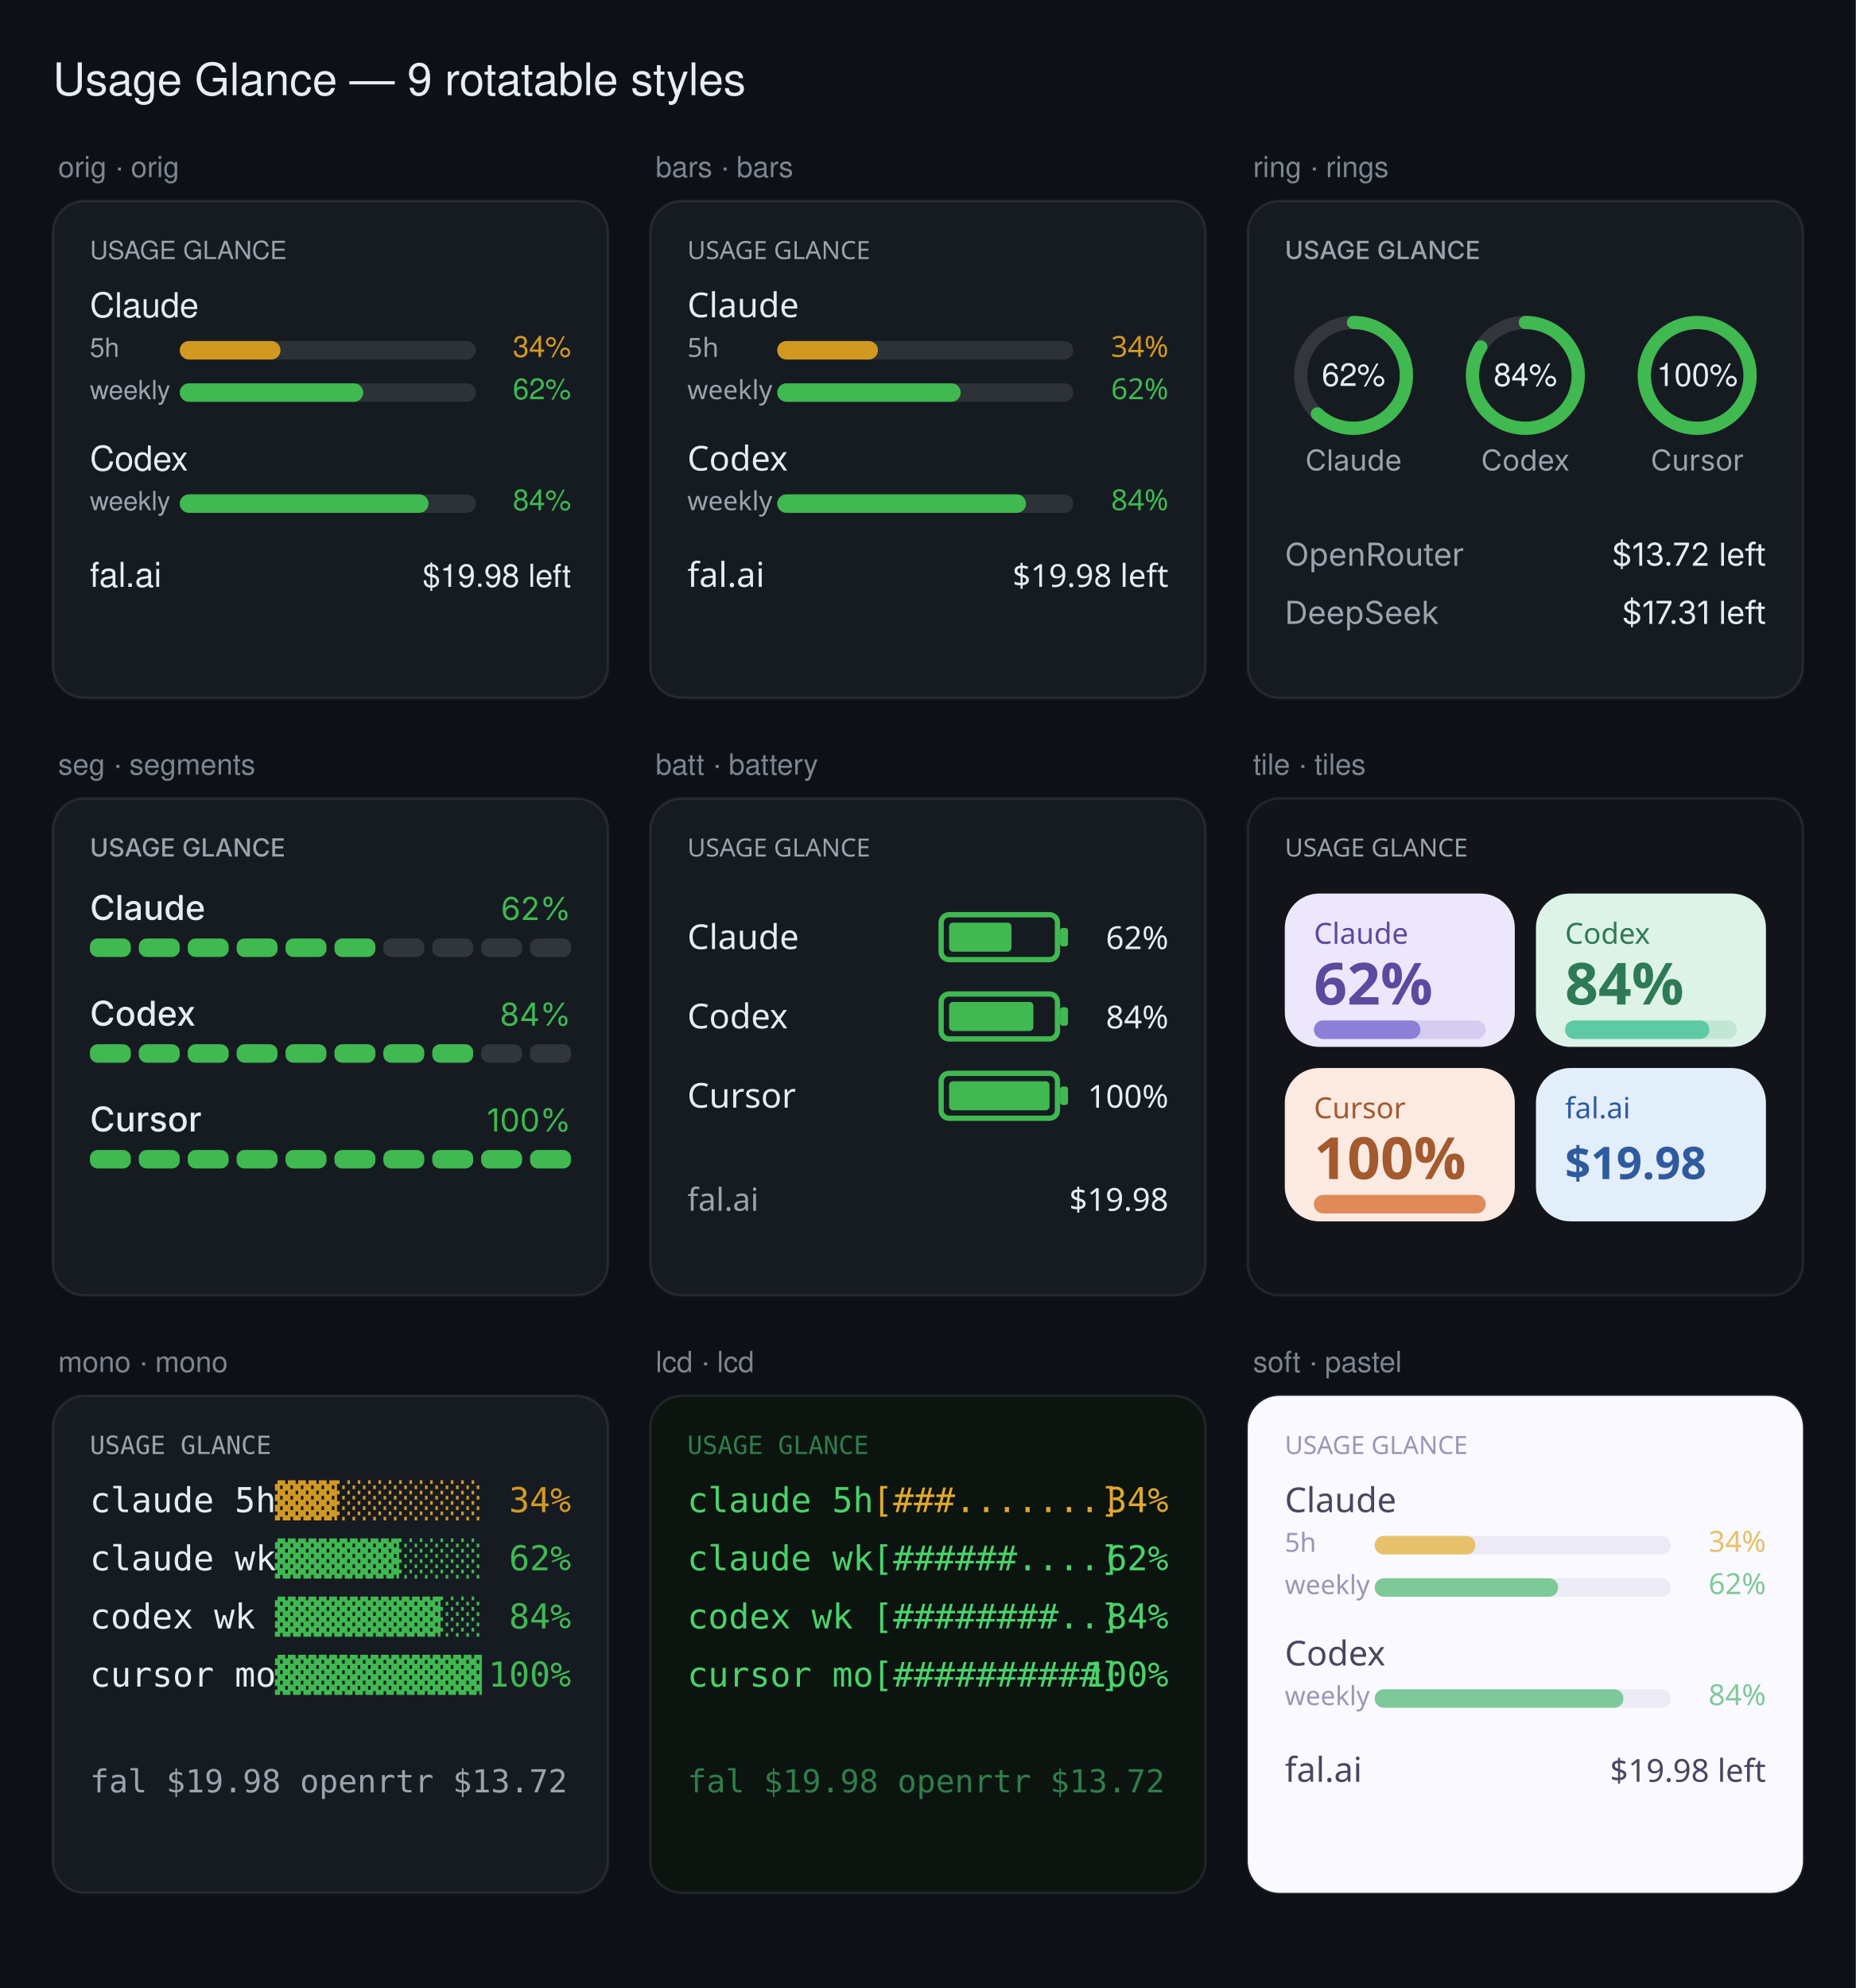
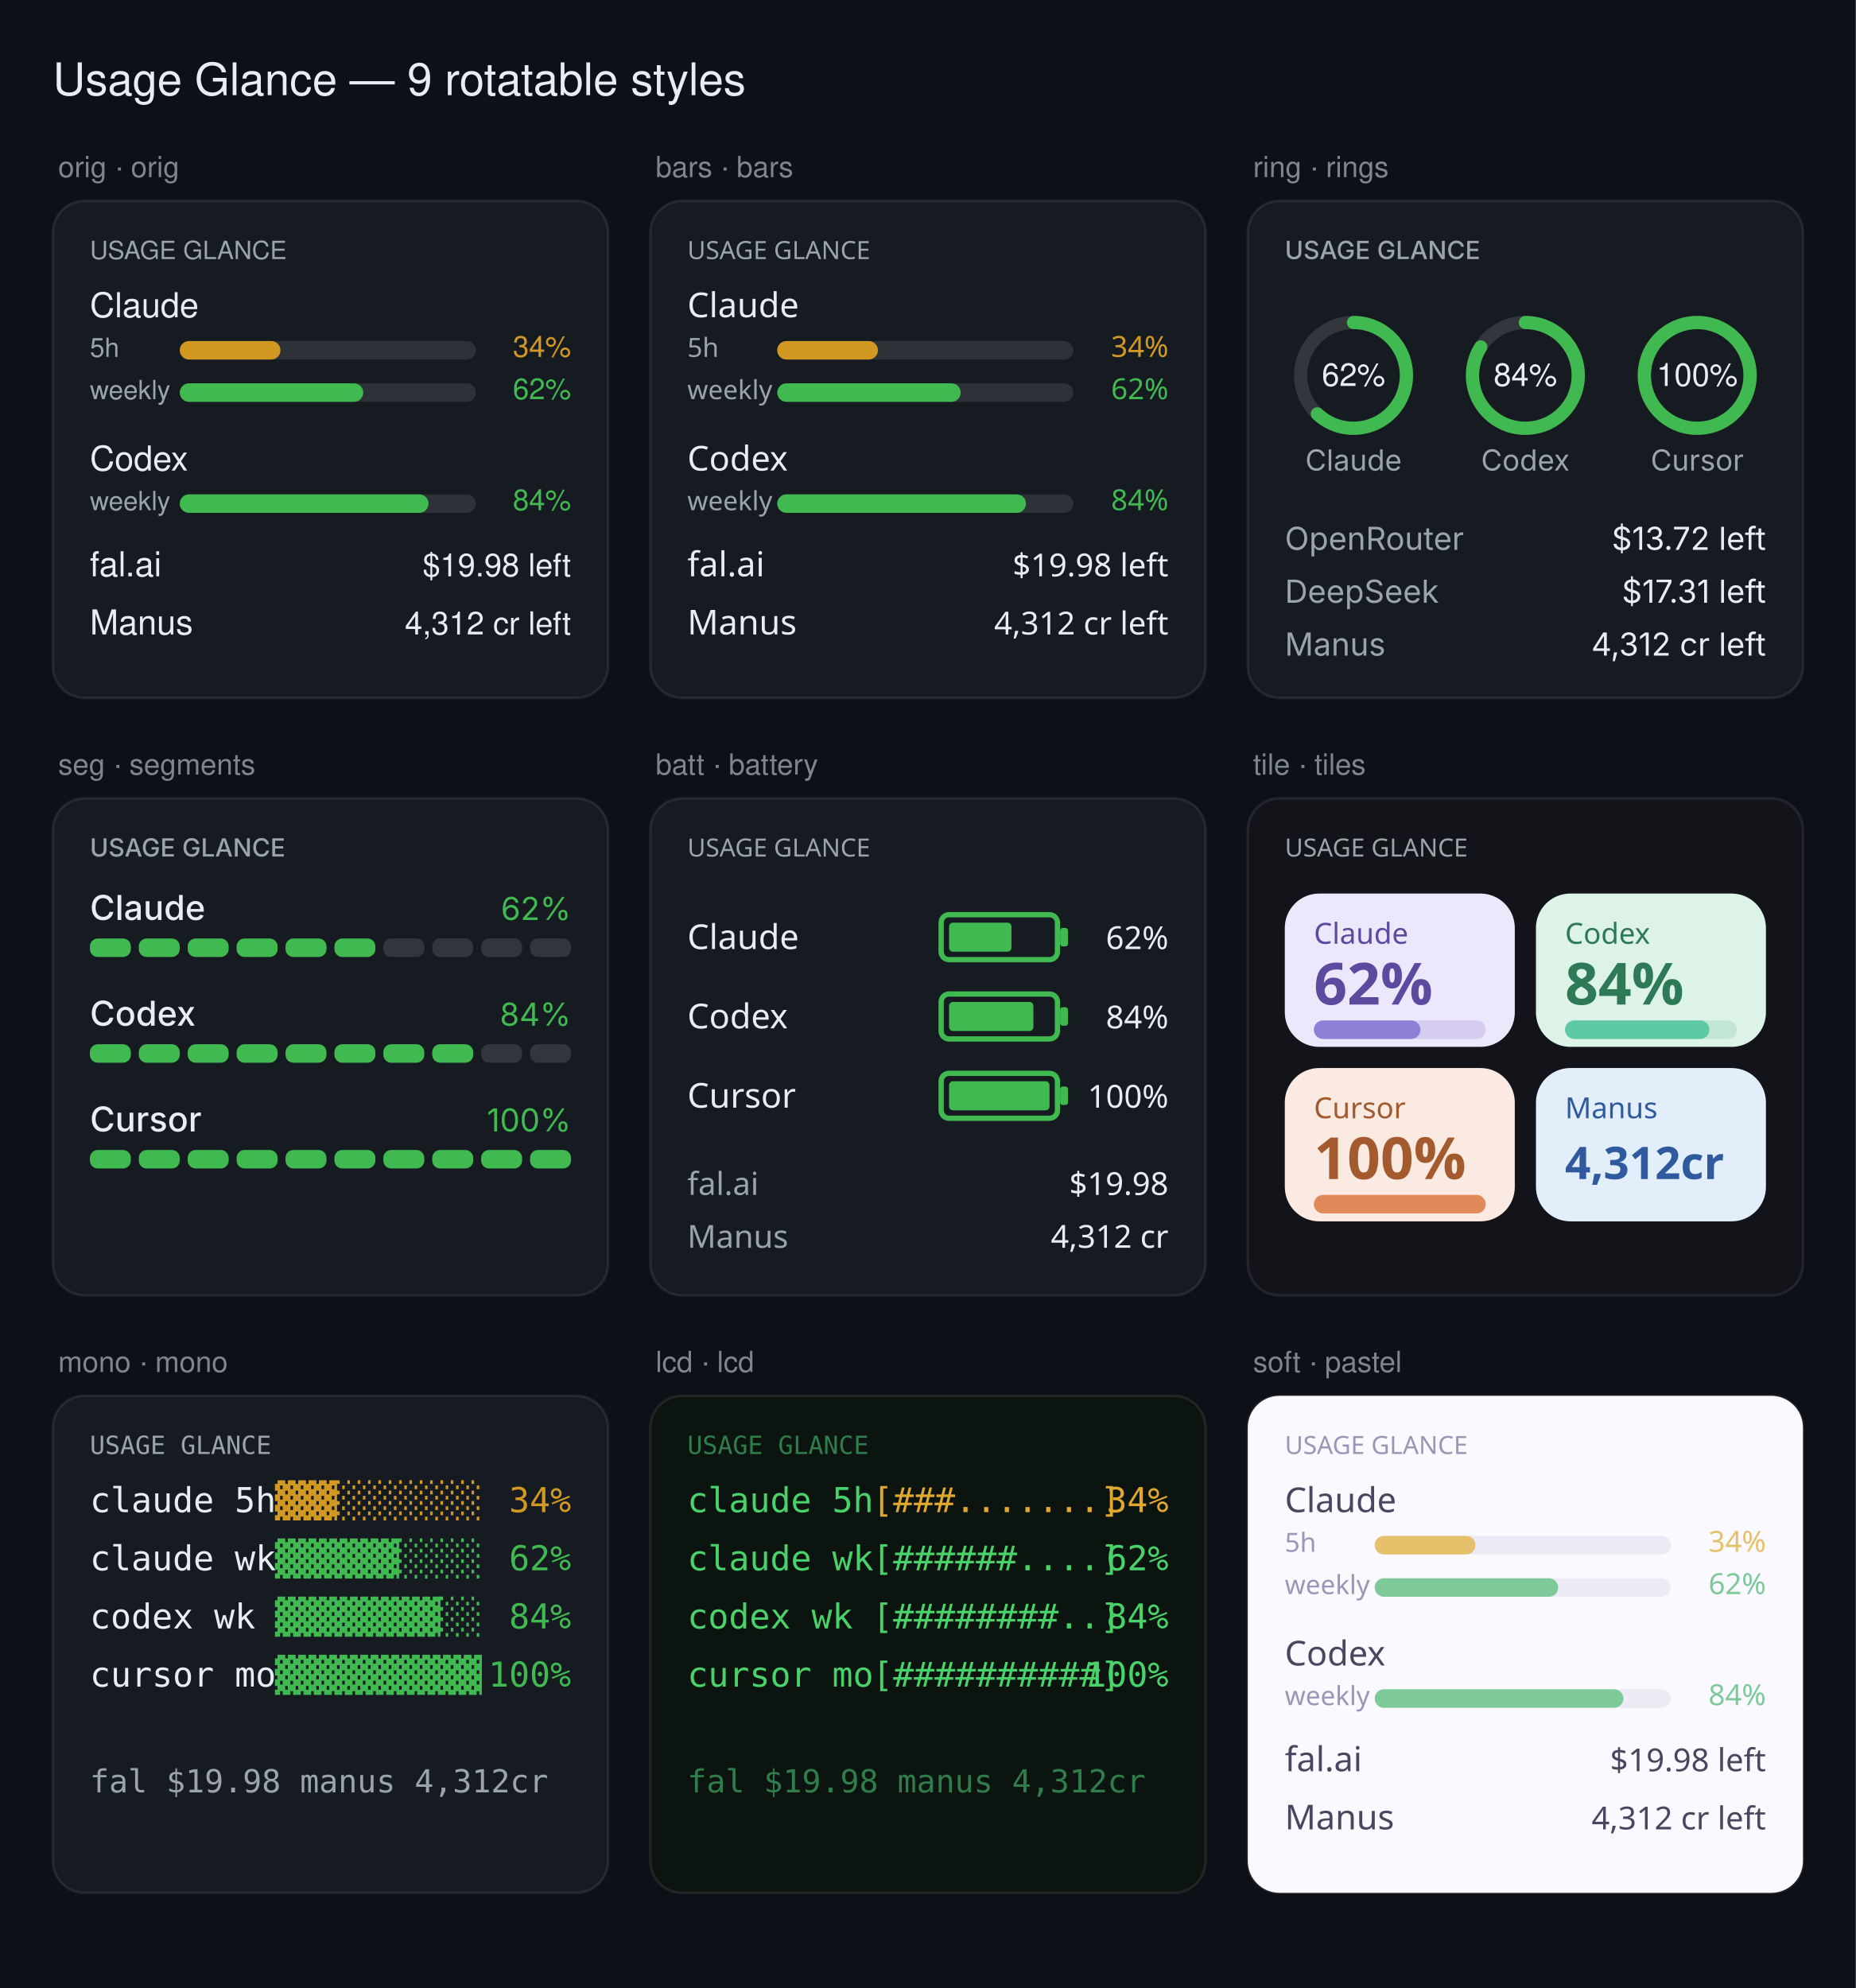
<svg xmlns="http://www.w3.org/2000/svg" width="702" height="752" viewBox="0 0 702 752" font-family="-apple-system, Helvetica, sans-serif">
  <rect width="702" height="752" fill="#0d1117" />
  <text x="20" y="36" fill="#e6edf3" font-size="17" font-weight="500" text-anchor="start">Usage Glance — 9 rotatable styles</text>
  <text x="22" y="67" fill="#7d8590" font-size="11" font-weight="400" text-anchor="start">orig  ·  orig</text>
  <g transform="translate(20,76)">
    <rect width="210" height="188" rx="12" fill="#161b22" stroke="rgba(255,255,255,0.08)" />
    <text x="14" y="22" fill="#9aa4ad" font-size="9.5" font-weight="500" text-anchor="start" font-family="-apple-system, Helvetica, sans-serif">USAGE GLANCE</text>
    <text x="14" y="44" fill="#e6edf3" font-size="13" font-weight="500" text-anchor="start" font-family="-apple-system, Helvetica, sans-serif">Claude</text>
    <g transform="translate(0,50)">
      <text x="14" y="9" fill="#9aa4ad" font-size="10" font-weight="400" text-anchor="start" font-family="-apple-system, Helvetica, sans-serif">5h</text>
      <rect x="48" y="3" width="112" height="7" rx="3.5" fill="rgba(255,255,255,0.10)" />
      <rect x="48" y="3" width="38.1" height="7" rx="3.5" fill="#d29922" />
      <text x="196" y="9" fill="#d29922" font-size="11" font-weight="400" text-anchor="end" font-family="-apple-system, Helvetica, sans-serif">34%</text>
    </g>
    <g transform="translate(0,66)">
      <text x="14" y="9" fill="#9aa4ad" font-size="10" font-weight="400" text-anchor="start" font-family="-apple-system, Helvetica, sans-serif">weekly</text>
      <rect x="48" y="3" width="112" height="7" rx="3.5" fill="rgba(255,255,255,0.10)" />
      <rect x="48" y="3" width="69.4" height="7" rx="3.5" fill="#3fb950" />
      <text x="196" y="9" fill="#3fb950" font-size="11" font-weight="400" text-anchor="end" font-family="-apple-system, Helvetica, sans-serif">62%</text>
    </g>
    <text x="14" y="102" fill="#e6edf3" font-size="13" font-weight="500" text-anchor="start" font-family="-apple-system, Helvetica, sans-serif">Codex</text>
    <g transform="translate(0,108)">
      <text x="14" y="9" fill="#9aa4ad" font-size="10" font-weight="400" text-anchor="start" font-family="-apple-system, Helvetica, sans-serif">weekly</text>
      <rect x="48" y="3" width="112" height="7" rx="3.5" fill="rgba(255,255,255,0.10)" />
      <rect x="48" y="3" width="94.1" height="7" rx="3.5" fill="#3fb950" />
      <text x="196" y="9" fill="#3fb950" font-size="11" font-weight="400" text-anchor="end" font-family="-apple-system, Helvetica, sans-serif">84%</text>
    </g>
-     <text x="14" y="146" fill="#e6edf3" font-size="13" font-weight="500" text-anchor="start" font-family="-apple-system, Helvetica, sans-serif">fal.ai</text>
-     <text x="196" y="146" fill="#e6edf3" font-size="12" font-weight="400" text-anchor="end" font-family="-apple-system, Helvetica, sans-serif">$19.98 left</text>
+     <text x="14" y="142" fill="#e6edf3" font-size="13" font-weight="500" text-anchor="start" font-family="-apple-system, Helvetica, sans-serif">fal.ai</text>
+     <text x="196" y="142" fill="#e6edf3" font-size="12" font-weight="400" text-anchor="end" font-family="-apple-system, Helvetica, sans-serif">$19.98 left</text>
+     <text x="14" y="164" fill="#e6edf3" font-size="13" font-weight="500" text-anchor="start" font-family="-apple-system, Helvetica, sans-serif">Manus</text>
+     <text x="196" y="164" fill="#e6edf3" font-size="12" font-weight="400" text-anchor="end" font-family="-apple-system, Helvetica, sans-serif">4,312 cr left</text>
  </g>
  <text x="248" y="67" fill="#7d8590" font-size="11" font-weight="400" text-anchor="start">bars  ·  bars</text>
  <g transform="translate(246,76)">
    <rect width="210" height="188" rx="12" fill="#161b22" stroke="rgba(255,255,255,0.08)" />
    <text x="14" y="22" fill="#9aa4ad" font-size="9.5" font-weight="500" text-anchor="start" font-family="'Trebuchet MS', sans-serif">USAGE GLANCE</text>
    <text x="14" y="44" fill="#e6edf3" font-size="13" font-weight="500" text-anchor="start" font-family="'Trebuchet MS', sans-serif">Claude</text>
    <g transform="translate(0,50)">
      <text x="14" y="9" fill="#9aa4ad" font-size="10" font-weight="400" text-anchor="start" font-family="'Trebuchet MS', sans-serif">5h</text>
      <rect x="48" y="3" width="112" height="7" rx="3.5" fill="rgba(255,255,255,0.10)" />
      <rect x="48" y="3" width="38.1" height="7" rx="3.5" fill="#d29922" />
      <text x="196" y="9" fill="#d29922" font-size="11" font-weight="400" text-anchor="end" font-family="'Trebuchet MS', sans-serif">34%</text>
    </g>
    <g transform="translate(0,66)">
      <text x="14" y="9" fill="#9aa4ad" font-size="10" font-weight="400" text-anchor="start" font-family="'Trebuchet MS', sans-serif">weekly</text>
      <rect x="48" y="3" width="112" height="7" rx="3.5" fill="rgba(255,255,255,0.10)" />
      <rect x="48" y="3" width="69.4" height="7" rx="3.5" fill="#3fb950" />
      <text x="196" y="9" fill="#3fb950" font-size="11" font-weight="400" text-anchor="end" font-family="'Trebuchet MS', sans-serif">62%</text>
    </g>
    <text x="14" y="102" fill="#e6edf3" font-size="13" font-weight="500" text-anchor="start" font-family="'Trebuchet MS', sans-serif">Codex</text>
    <g transform="translate(0,108)">
      <text x="14" y="9" fill="#9aa4ad" font-size="10" font-weight="400" text-anchor="start" font-family="'Trebuchet MS', sans-serif">weekly</text>
      <rect x="48" y="3" width="112" height="7" rx="3.5" fill="rgba(255,255,255,0.10)" />
      <rect x="48" y="3" width="94.1" height="7" rx="3.5" fill="#3fb950" />
      <text x="196" y="9" fill="#3fb950" font-size="11" font-weight="400" text-anchor="end" font-family="'Trebuchet MS', sans-serif">84%</text>
    </g>
-     <text x="14" y="146" fill="#e6edf3" font-size="13" font-weight="500" text-anchor="start" font-family="'Trebuchet MS', sans-serif">fal.ai</text>
-     <text x="196" y="146" fill="#e6edf3" font-size="12" font-weight="400" text-anchor="end" font-family="'Trebuchet MS', sans-serif">$19.98 left</text>
+     <text x="14" y="142" fill="#e6edf3" font-size="13" font-weight="500" text-anchor="start" font-family="'Trebuchet MS', sans-serif">fal.ai</text>
+     <text x="196" y="142" fill="#e6edf3" font-size="12" font-weight="400" text-anchor="end" font-family="'Trebuchet MS', sans-serif">$19.98 left</text>
+     <text x="14" y="164" fill="#e6edf3" font-size="13" font-weight="500" text-anchor="start" font-family="'Trebuchet MS', sans-serif">Manus</text>
+     <text x="196" y="164" fill="#e6edf3" font-size="12" font-weight="400" text-anchor="end" font-family="'Trebuchet MS', sans-serif">4,312 cr left</text>
  </g>
  <text x="474" y="67" fill="#7d8590" font-size="11" font-weight="400" text-anchor="start">ring  ·  rings</text>
  <g transform="translate(472,76)">
    <rect width="210" height="188" rx="12" fill="#161b22" stroke="rgba(255,255,255,0.08)" />
    <text x="14" y="22" fill="#9aa4ad" font-size="9.5" font-weight="500" text-anchor="start" font-family="-apple-system, sans-serif">USAGE GLANCE</text>
    <circle cx="40" cy="66" r="20" fill="none" stroke="rgba(127,127,127,0.28)" stroke-width="5" />
    <circle cx="40" cy="66" r="20" fill="none" stroke="#3fb950" stroke-width="5" stroke-linecap="round" stroke-dasharray="77.9 47.8" transform="rotate(-90 40 66)" />
    <text x="40" y="70" fill="#e6edf3" font-size="12" font-weight="500" text-anchor="middle">62%</text>
    <text x="40" y="102" fill="#9aa4ad" font-size="11" font-weight="400" text-anchor="middle" font-family="-apple-system, sans-serif">Claude</text>
    <circle cx="105" cy="66" r="20" fill="none" stroke="rgba(127,127,127,0.28)" stroke-width="5" />
    <circle cx="105" cy="66" r="20" fill="none" stroke="#3fb950" stroke-width="5" stroke-linecap="round" stroke-dasharray="105.6 20.1" transform="rotate(-90 105 66)" />
    <text x="105" y="70" fill="#e6edf3" font-size="12" font-weight="500" text-anchor="middle">84%</text>
    <text x="105" y="102" fill="#9aa4ad" font-size="11" font-weight="400" text-anchor="middle" font-family="-apple-system, sans-serif">Codex</text>
    <circle cx="170" cy="66" r="20" fill="none" stroke="rgba(127,127,127,0.28)" stroke-width="5" />
    <circle cx="170" cy="66" r="20" fill="none" stroke="#3fb950" stroke-width="5" stroke-linecap="round" stroke-dasharray="125.7 0.0" transform="rotate(-90 170 66)" />
    <text x="170" y="70" fill="#e6edf3" font-size="12" font-weight="500" text-anchor="middle">100%</text>
    <text x="170" y="102" fill="#9aa4ad" font-size="11" font-weight="400" text-anchor="middle" font-family="-apple-system, sans-serif">Cursor</text>
-     <text x="14" y="138" fill="#9aa4ad" font-size="12" font-weight="400" text-anchor="start" font-family="-apple-system, sans-serif">OpenRouter</text>
-     <text x="196" y="138" fill="#e6edf3" font-size="12" font-weight="400" text-anchor="end" font-family="-apple-system, sans-serif">$13.72 left</text>
-     <text x="14" y="160" fill="#9aa4ad" font-size="12" font-weight="400" text-anchor="start" font-family="-apple-system, sans-serif">DeepSeek</text>
-     <text x="196" y="160" fill="#e6edf3" font-size="12" font-weight="400" text-anchor="end" font-family="-apple-system, sans-serif">$17.31 left</text>
+     <text x="14" y="132" fill="#9aa4ad" font-size="12" font-weight="400" text-anchor="start" font-family="-apple-system, sans-serif">OpenRouter</text>
+     <text x="196" y="132" fill="#e6edf3" font-size="12" font-weight="400" text-anchor="end" font-family="-apple-system, sans-serif">$13.72 left</text>
+     <text x="14" y="152" fill="#9aa4ad" font-size="12" font-weight="400" text-anchor="start" font-family="-apple-system, sans-serif">DeepSeek</text>
+     <text x="196" y="152" fill="#e6edf3" font-size="12" font-weight="400" text-anchor="end" font-family="-apple-system, sans-serif">$17.31 left</text>
+     <text x="14" y="172" fill="#9aa4ad" font-size="12" font-weight="400" text-anchor="start" font-family="-apple-system, sans-serif">Manus</text>
+     <text x="196" y="172" fill="#e6edf3" font-size="12" font-weight="400" text-anchor="end" font-family="-apple-system, sans-serif">4,312 cr left</text>
  </g>
  <text x="22" y="293" fill="#7d8590" font-size="11" font-weight="400" text-anchor="start">seg  ·  segments</text>
  <g transform="translate(20,302)">
    <rect width="210" height="188" rx="12" fill="#161b22" stroke="rgba(255,255,255,0.08)" />
    <text x="14" y="22" fill="#9aa4ad" font-size="9.5" font-weight="500" text-anchor="start" font-family="-apple-system, sans-serif">USAGE GLANCE</text>
    <text x="14" y="46" fill="#e6edf3" font-size="13" font-weight="500" text-anchor="start" font-family="-apple-system, sans-serif">Claude</text>
    <text x="196" y="46" fill="#3fb950" font-size="12" font-weight="400" text-anchor="end" font-family="-apple-system, sans-serif">62%</text>
    <rect x="14.0" y="53" width="15.5" height="7" rx="3" fill="#3fb950" />
    <rect x="32.5" y="53" width="15.5" height="7" rx="3" fill="#3fb950" />
    <rect x="51.0" y="53" width="15.5" height="7" rx="3" fill="#3fb950" />
    <rect x="69.5" y="53" width="15.5" height="7" rx="3" fill="#3fb950" />
    <rect x="88.0" y="53" width="15.5" height="7" rx="3" fill="#3fb950" />
    <rect x="106.5" y="53" width="15.5" height="7" rx="3" fill="#3fb950" />
    <rect x="125.0" y="53" width="15.5" height="7" rx="3" fill="rgba(255,255,255,0.12)" />
    <rect x="143.5" y="53" width="15.5" height="7" rx="3" fill="rgba(255,255,255,0.12)" />
    <rect x="162.0" y="53" width="15.5" height="7" rx="3" fill="rgba(255,255,255,0.12)" />
    <rect x="180.5" y="53" width="15.5" height="7" rx="3" fill="rgba(255,255,255,0.12)" />
    <text x="14" y="86" fill="#e6edf3" font-size="13" font-weight="500" text-anchor="start" font-family="-apple-system, sans-serif">Codex</text>
    <text x="196" y="86" fill="#3fb950" font-size="12" font-weight="400" text-anchor="end" font-family="-apple-system, sans-serif">84%</text>
    <rect x="14.0" y="93" width="15.5" height="7" rx="3" fill="#3fb950" />
    <rect x="32.5" y="93" width="15.5" height="7" rx="3" fill="#3fb950" />
    <rect x="51.0" y="93" width="15.5" height="7" rx="3" fill="#3fb950" />
    <rect x="69.5" y="93" width="15.5" height="7" rx="3" fill="#3fb950" />
    <rect x="88.0" y="93" width="15.5" height="7" rx="3" fill="#3fb950" />
    <rect x="106.5" y="93" width="15.5" height="7" rx="3" fill="#3fb950" />
    <rect x="125.0" y="93" width="15.5" height="7" rx="3" fill="#3fb950" />
    <rect x="143.5" y="93" width="15.5" height="7" rx="3" fill="#3fb950" />
    <rect x="162.0" y="93" width="15.5" height="7" rx="3" fill="rgba(255,255,255,0.12)" />
    <rect x="180.5" y="93" width="15.5" height="7" rx="3" fill="rgba(255,255,255,0.12)" />
    <text x="14" y="126" fill="#e6edf3" font-size="13" font-weight="500" text-anchor="start" font-family="-apple-system, sans-serif">Cursor</text>
    <text x="196" y="126" fill="#3fb950" font-size="12" font-weight="400" text-anchor="end" font-family="-apple-system, sans-serif">100%</text>
    <rect x="14.0" y="133" width="15.5" height="7" rx="3" fill="#3fb950" />
    <rect x="32.5" y="133" width="15.5" height="7" rx="3" fill="#3fb950" />
    <rect x="51.0" y="133" width="15.5" height="7" rx="3" fill="#3fb950" />
    <rect x="69.5" y="133" width="15.5" height="7" rx="3" fill="#3fb950" />
    <rect x="88.0" y="133" width="15.5" height="7" rx="3" fill="#3fb950" />
    <rect x="106.5" y="133" width="15.5" height="7" rx="3" fill="#3fb950" />
    <rect x="125.0" y="133" width="15.5" height="7" rx="3" fill="#3fb950" />
    <rect x="143.5" y="133" width="15.5" height="7" rx="3" fill="#3fb950" />
    <rect x="162.0" y="133" width="15.5" height="7" rx="3" fill="#3fb950" />
    <rect x="180.5" y="133" width="15.5" height="7" rx="3" fill="#3fb950" />
  </g>
  <text x="248" y="293" fill="#7d8590" font-size="11" font-weight="400" text-anchor="start">batt  ·  battery</text>
  <g transform="translate(246,302)">
    <rect width="210" height="188" rx="12" fill="#161b22" stroke="rgba(255,255,255,0.08)" />
    <text x="14" y="22" fill="#9aa4ad" font-size="9.5" font-weight="500" text-anchor="start" font-family="'Trebuchet MS', sans-serif">USAGE GLANCE</text>
    <text x="14" y="57" fill="#e6edf3" font-size="13" font-weight="500" text-anchor="start" font-family="'Trebuchet MS', sans-serif">Claude</text>
    <rect x="110" y="44" width="44" height="17" rx="3" fill="none" stroke="#3fb950" stroke-width="2" />
    <rect x="113" y="47" width="23.6" height="11" rx="1.5" fill="#3fb950" />
    <rect x="155" y="49" width="3" height="7" rx="1" fill="#3fb950" />
    <text x="196" y="57" fill="#e6edf3" font-size="12" font-weight="400" text-anchor="end" font-family="'Trebuchet MS', sans-serif">62%</text>
    <text x="14" y="87" fill="#e6edf3" font-size="13" font-weight="500" text-anchor="start" font-family="'Trebuchet MS', sans-serif">Codex</text>
    <rect x="110" y="74" width="44" height="17" rx="3" fill="none" stroke="#3fb950" stroke-width="2" />
    <rect x="113" y="77" width="31.9" height="11" rx="1.5" fill="#3fb950" />
    <rect x="155" y="79" width="3" height="7" rx="1" fill="#3fb950" />
    <text x="196" y="87" fill="#e6edf3" font-size="12" font-weight="400" text-anchor="end" font-family="'Trebuchet MS', sans-serif">84%</text>
    <text x="14" y="117" fill="#e6edf3" font-size="13" font-weight="500" text-anchor="start" font-family="'Trebuchet MS', sans-serif">Cursor</text>
    <rect x="110" y="104" width="44" height="17" rx="3" fill="none" stroke="#3fb950" stroke-width="2" />
    <rect x="113" y="107" width="38.0" height="11" rx="1.5" fill="#3fb950" />
    <rect x="155" y="109" width="3" height="7" rx="1" fill="#3fb950" />
    <text x="196" y="117" fill="#e6edf3" font-size="12" font-weight="400" text-anchor="end" font-family="'Trebuchet MS', sans-serif">100%</text>
-     <text x="14" y="156" fill="#9aa4ad" font-size="12" font-weight="400" text-anchor="start" font-family="'Trebuchet MS', sans-serif">fal.ai</text>
-     <text x="196" y="156" fill="#e6edf3" font-size="12" font-weight="400" text-anchor="end" font-family="'Trebuchet MS', sans-serif">$19.98</text>
+     <text x="14" y="150" fill="#9aa4ad" font-size="12" font-weight="400" text-anchor="start" font-family="'Trebuchet MS', sans-serif">fal.ai</text>
+     <text x="196" y="150" fill="#e6edf3" font-size="12" font-weight="400" text-anchor="end" font-family="'Trebuchet MS', sans-serif">$19.98</text>
+     <text x="14" y="170" fill="#9aa4ad" font-size="12" font-weight="400" text-anchor="start" font-family="'Trebuchet MS', sans-serif">Manus</text>
+     <text x="196" y="170" fill="#e6edf3" font-size="12" font-weight="400" text-anchor="end" font-family="'Trebuchet MS', sans-serif">4,312 cr</text>
  </g>
  <text x="474" y="293" fill="#7d8590" font-size="11" font-weight="400" text-anchor="start">tile  ·  tiles</text>
  <g transform="translate(472,302)">
    <rect width="210" height="188" rx="12" fill="#12141a" stroke="rgba(255,255,255,0.08)" />
    <text x="14" y="22" fill="#9aa4ad" font-size="9.5" font-weight="500" text-anchor="start" font-family="'Trebuchet MS', sans-serif">USAGE GLANCE</text>
    <rect x="14" y="36" width="87" height="58" rx="13" fill="#ece7fb" />
    <text x="25" y="55" fill="#5b4a9e" font-size="11" font-weight="400" text-anchor="start" font-family="'Trebuchet MS', sans-serif">Claude</text>
    <text x="25" y="78" fill="#5b4a9e" font-size="22" font-weight="600" text-anchor="start" font-family="'Trebuchet MS', sans-serif">62%</text>
    <rect x="25" y="84" width="65" height="7" rx="3.5" fill="#d5ccef" />
    <rect x="25" y="84" width="40.3" height="7" rx="3.5" fill="#8b7fd6" />
    <rect x="109" y="36" width="87" height="58" rx="13" fill="#ddf3e8" />
    <text x="120" y="55" fill="#2f7a56" font-size="11" font-weight="400" text-anchor="start" font-family="'Trebuchet MS', sans-serif">Codex</text>
    <text x="120" y="78" fill="#2f7a56" font-size="22" font-weight="600" text-anchor="start" font-family="'Trebuchet MS', sans-serif">84%</text>
    <rect x="120" y="84" width="65" height="7" rx="3.5" fill="#c2e6d4" />
    <rect x="120" y="84" width="54.6" height="7" rx="3.5" fill="#5dcaa5" />
    <rect x="14" y="102" width="87" height="58" rx="13" fill="#fbeae1" />
    <text x="25" y="121" fill="#a35a2e" font-size="11" font-weight="400" text-anchor="start" font-family="'Trebuchet MS', sans-serif">Cursor</text>
    <text x="25" y="144" fill="#a35a2e" font-size="22" font-weight="600" text-anchor="start" font-family="'Trebuchet MS', sans-serif">100%</text>
    <rect x="25" y="150" width="65" height="7" rx="3.5" fill="#f1d3c4" />
    <rect x="25" y="150" width="65.0" height="7" rx="3.5" fill="#e08a5a" />
    <rect x="109" y="102" width="87" height="58" rx="13" fill="#e3eefb" />
-     <text x="120" y="121" fill="#2f5a9e" font-size="11" font-weight="400" text-anchor="start" font-family="'Trebuchet MS', sans-serif">fal.ai</text>
-     <text x="120" y="144" fill="#2f5a9e" font-size="17" font-weight="600" text-anchor="start" font-family="'Trebuchet MS', sans-serif">$19.98</text>
+     <text x="120" y="121" fill="#2f5a9e" font-size="11" font-weight="400" text-anchor="start" font-family="'Trebuchet MS', sans-serif">Manus</text>
+     <text x="120" y="144" fill="#2f5a9e" font-size="17" font-weight="600" text-anchor="start" font-family="'Trebuchet MS', sans-serif">4,312cr</text>
  </g>
  <text x="22" y="519" fill="#7d8590" font-size="11" font-weight="400" text-anchor="start">mono  ·  mono</text>
  <g transform="translate(20,528)">
    <rect width="210" height="188" rx="12" fill="#161b22" stroke="rgba(255,255,255,0.08)" />
    <text x="14" y="22" fill="#9aa4ad" font-size="9.5" font-weight="500" text-anchor="start" font-family="ui-monospace, Menlo, monospace">USAGE GLANCE</text>
    <text x="14" y="44" fill="#e6edf3" font-size="13" font-weight="400" text-anchor="start" font-family="ui-monospace, Menlo, monospace">claude 5h</text>
    <text x="84" y="44" fill="#d29922" font-size="13" font-weight="400" text-anchor="start" font-family="ui-monospace, Menlo, monospace">▓▓▓░░░░░░░</text>
    <text x="196" y="44" fill="#d29922" font-size="13" font-weight="400" text-anchor="end" font-family="ui-monospace, Menlo, monospace">34%</text>
    <text x="14" y="66" fill="#e6edf3" font-size="13" font-weight="400" text-anchor="start" font-family="ui-monospace, Menlo, monospace">claude wk</text>
    <text x="84" y="66" fill="#3fb950" font-size="13" font-weight="400" text-anchor="start" font-family="ui-monospace, Menlo, monospace">▓▓▓▓▓▓░░░░</text>
    <text x="196" y="66" fill="#3fb950" font-size="13" font-weight="400" text-anchor="end" font-family="ui-monospace, Menlo, monospace">62%</text>
    <text x="14" y="88" fill="#e6edf3" font-size="13" font-weight="400" text-anchor="start" font-family="ui-monospace, Menlo, monospace">codex  wk</text>
    <text x="84" y="88" fill="#3fb950" font-size="13" font-weight="400" text-anchor="start" font-family="ui-monospace, Menlo, monospace">▓▓▓▓▓▓▓▓░░</text>
    <text x="196" y="88" fill="#3fb950" font-size="13" font-weight="400" text-anchor="end" font-family="ui-monospace, Menlo, monospace">84%</text>
    <text x="14" y="110" fill="#e6edf3" font-size="13" font-weight="400" text-anchor="start" font-family="ui-monospace, Menlo, monospace">cursor mo</text>
    <text x="84" y="110" fill="#3fb950" font-size="13" font-weight="400" text-anchor="start" font-family="ui-monospace, Menlo, monospace">▓▓▓▓▓▓▓▓▓▓</text>
    <text x="196" y="110" fill="#3fb950" font-size="13" font-weight="400" text-anchor="end" font-family="ui-monospace, Menlo, monospace">100%</text>
-     <text x="14" y="150" fill="#9aa4ad" font-size="12" font-weight="400" text-anchor="start" font-family="ui-monospace, Menlo, monospace">fal $19.98  openrtr $13.72</text>
+     <text x="14" y="150" fill="#9aa4ad" font-size="12" font-weight="400" text-anchor="start" font-family="ui-monospace, Menlo, monospace">fal $19.98  manus 4,312cr</text>
  </g>
  <text x="248" y="519" fill="#7d8590" font-size="11" font-weight="400" text-anchor="start">lcd  ·  lcd</text>
  <g transform="translate(246,528)">
    <rect width="210" height="188" rx="12" fill="#0c1410" stroke="rgba(255,255,255,0.08)" />
    <text x="14" y="22" fill="#2f7d4a" font-size="9.5" font-weight="500" text-anchor="start" font-family="ui-monospace, Menlo, monospace">USAGE GLANCE</text>
    <text x="14" y="44" fill="#4ad26a" font-size="13" font-weight="400" text-anchor="start" font-family="ui-monospace, Menlo, monospace">claude 5h</text>
    <text x="84" y="44" fill="#e0a82e" font-size="13" font-weight="400" text-anchor="start" font-family="ui-monospace, Menlo, monospace">[###.......]</text>
    <text x="196" y="44" fill="#e0a82e" font-size="13" font-weight="400" text-anchor="end" font-family="ui-monospace, Menlo, monospace">34%</text>
    <text x="14" y="66" fill="#4ad26a" font-size="13" font-weight="400" text-anchor="start" font-family="ui-monospace, Menlo, monospace">claude wk</text>
    <text x="84" y="66" fill="#4ad26a" font-size="13" font-weight="400" text-anchor="start" font-family="ui-monospace, Menlo, monospace">[######....]</text>
    <text x="196" y="66" fill="#4ad26a" font-size="13" font-weight="400" text-anchor="end" font-family="ui-monospace, Menlo, monospace">62%</text>
    <text x="14" y="88" fill="#4ad26a" font-size="13" font-weight="400" text-anchor="start" font-family="ui-monospace, Menlo, monospace">codex  wk</text>
    <text x="84" y="88" fill="#4ad26a" font-size="13" font-weight="400" text-anchor="start" font-family="ui-monospace, Menlo, monospace">[########..]</text>
    <text x="196" y="88" fill="#4ad26a" font-size="13" font-weight="400" text-anchor="end" font-family="ui-monospace, Menlo, monospace">84%</text>
    <text x="14" y="110" fill="#4ad26a" font-size="13" font-weight="400" text-anchor="start" font-family="ui-monospace, Menlo, monospace">cursor mo</text>
    <text x="84" y="110" fill="#4ad26a" font-size="13" font-weight="400" text-anchor="start" font-family="ui-monospace, Menlo, monospace">[##########]</text>
    <text x="196" y="110" fill="#4ad26a" font-size="13" font-weight="400" text-anchor="end" font-family="ui-monospace, Menlo, monospace">100%</text>
-     <text x="14" y="150" fill="#2f7d4a" font-size="12" font-weight="400" text-anchor="start" font-family="ui-monospace, Menlo, monospace">fal $19.98  openrtr $13.72</text>
+     <text x="14" y="150" fill="#2f7d4a" font-size="12" font-weight="400" text-anchor="start" font-family="ui-monospace, Menlo, monospace">fal $19.98  manus 4,312cr</text>
  </g>
  <text x="474" y="519" fill="#7d8590" font-size="11" font-weight="400" text-anchor="start">soft  ·  pastel</text>
  <g transform="translate(472,528)">
    <rect width="210" height="188" rx="12" fill="#faf9ff" stroke="rgba(255,255,255,0.08)" />
    <text x="14" y="22" fill="#9b96b5" font-size="9.5" font-weight="500" text-anchor="start" font-family="'Trebuchet MS', sans-serif">USAGE GLANCE</text>
    <text x="14" y="44" fill="#4a4660" font-size="13" font-weight="500" text-anchor="start" font-family="'Trebuchet MS', sans-serif">Claude</text>
    <g transform="translate(0,50)">
      <text x="14" y="9" fill="#9b96b5" font-size="10" font-weight="400" text-anchor="start" font-family="'Trebuchet MS', sans-serif">5h</text>
      <rect x="48" y="3" width="112" height="7" rx="3.5" fill="#eceaf4" />
      <rect x="48" y="3" width="38.1" height="7" rx="3.5" fill="#e6c06a" />
      <text x="196" y="9" fill="#e6c06a" font-size="11" font-weight="400" text-anchor="end" font-family="'Trebuchet MS', sans-serif">34%</text>
    </g>
    <g transform="translate(0,66)">
      <text x="14" y="9" fill="#9b96b5" font-size="10" font-weight="400" text-anchor="start" font-family="'Trebuchet MS', sans-serif">weekly</text>
      <rect x="48" y="3" width="112" height="7" rx="3.5" fill="#eceaf4" />
      <rect x="48" y="3" width="69.4" height="7" rx="3.5" fill="#7ec99a" />
      <text x="196" y="9" fill="#7ec99a" font-size="11" font-weight="400" text-anchor="end" font-family="'Trebuchet MS', sans-serif">62%</text>
    </g>
    <text x="14" y="102" fill="#4a4660" font-size="13" font-weight="500" text-anchor="start" font-family="'Trebuchet MS', sans-serif">Codex</text>
    <g transform="translate(0,108)">
      <text x="14" y="9" fill="#9b96b5" font-size="10" font-weight="400" text-anchor="start" font-family="'Trebuchet MS', sans-serif">weekly</text>
      <rect x="48" y="3" width="112" height="7" rx="3.5" fill="#eceaf4" />
      <rect x="48" y="3" width="94.1" height="7" rx="3.5" fill="#7ec99a" />
      <text x="196" y="9" fill="#7ec99a" font-size="11" font-weight="400" text-anchor="end" font-family="'Trebuchet MS', sans-serif">84%</text>
    </g>
-     <text x="14" y="146" fill="#4a4660" font-size="13" font-weight="500" text-anchor="start" font-family="'Trebuchet MS', sans-serif">fal.ai</text>
-     <text x="196" y="146" fill="#4a4660" font-size="12" font-weight="400" text-anchor="end" font-family="'Trebuchet MS', sans-serif">$19.98 left</text>
+     <text x="14" y="142" fill="#4a4660" font-size="13" font-weight="500" text-anchor="start" font-family="'Trebuchet MS', sans-serif">fal.ai</text>
+     <text x="196" y="142" fill="#4a4660" font-size="12" font-weight="400" text-anchor="end" font-family="'Trebuchet MS', sans-serif">$19.98 left</text>
+     <text x="14" y="164" fill="#4a4660" font-size="13" font-weight="500" text-anchor="start" font-family="'Trebuchet MS', sans-serif">Manus</text>
+     <text x="196" y="164" fill="#4a4660" font-size="12" font-weight="400" text-anchor="end" font-family="'Trebuchet MS', sans-serif">4,312 cr left</text>
  </g>
</svg>
